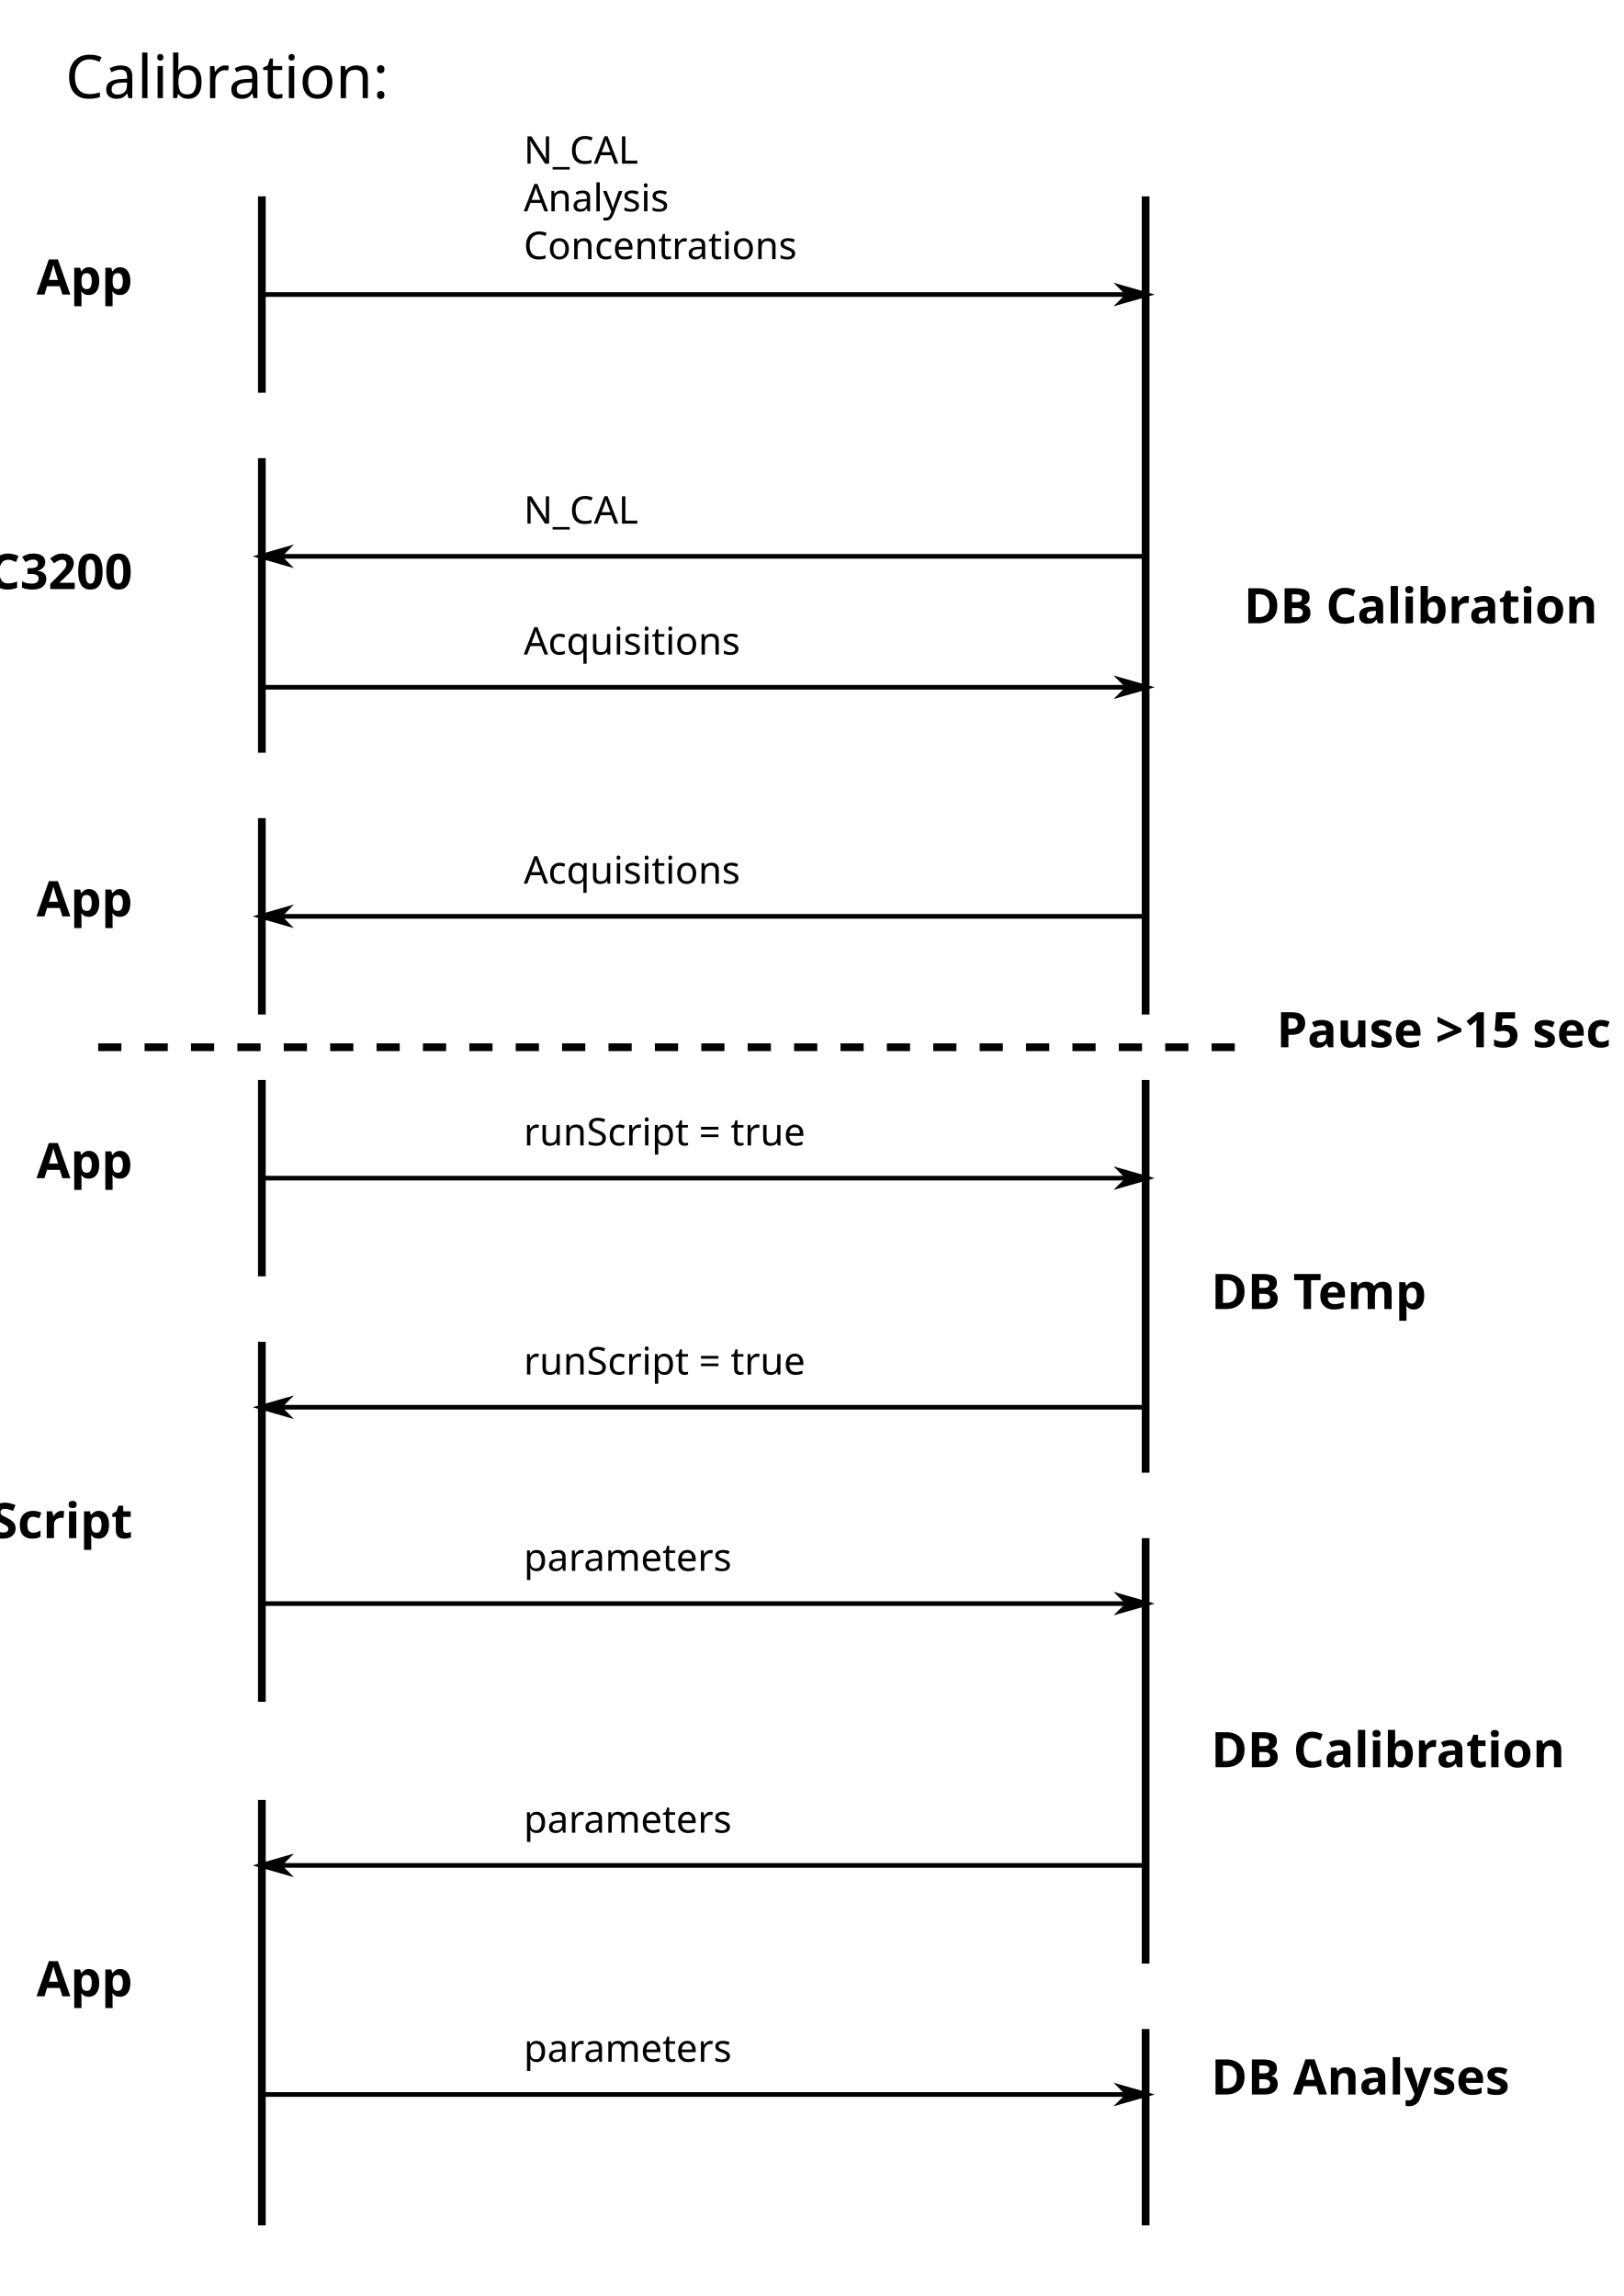
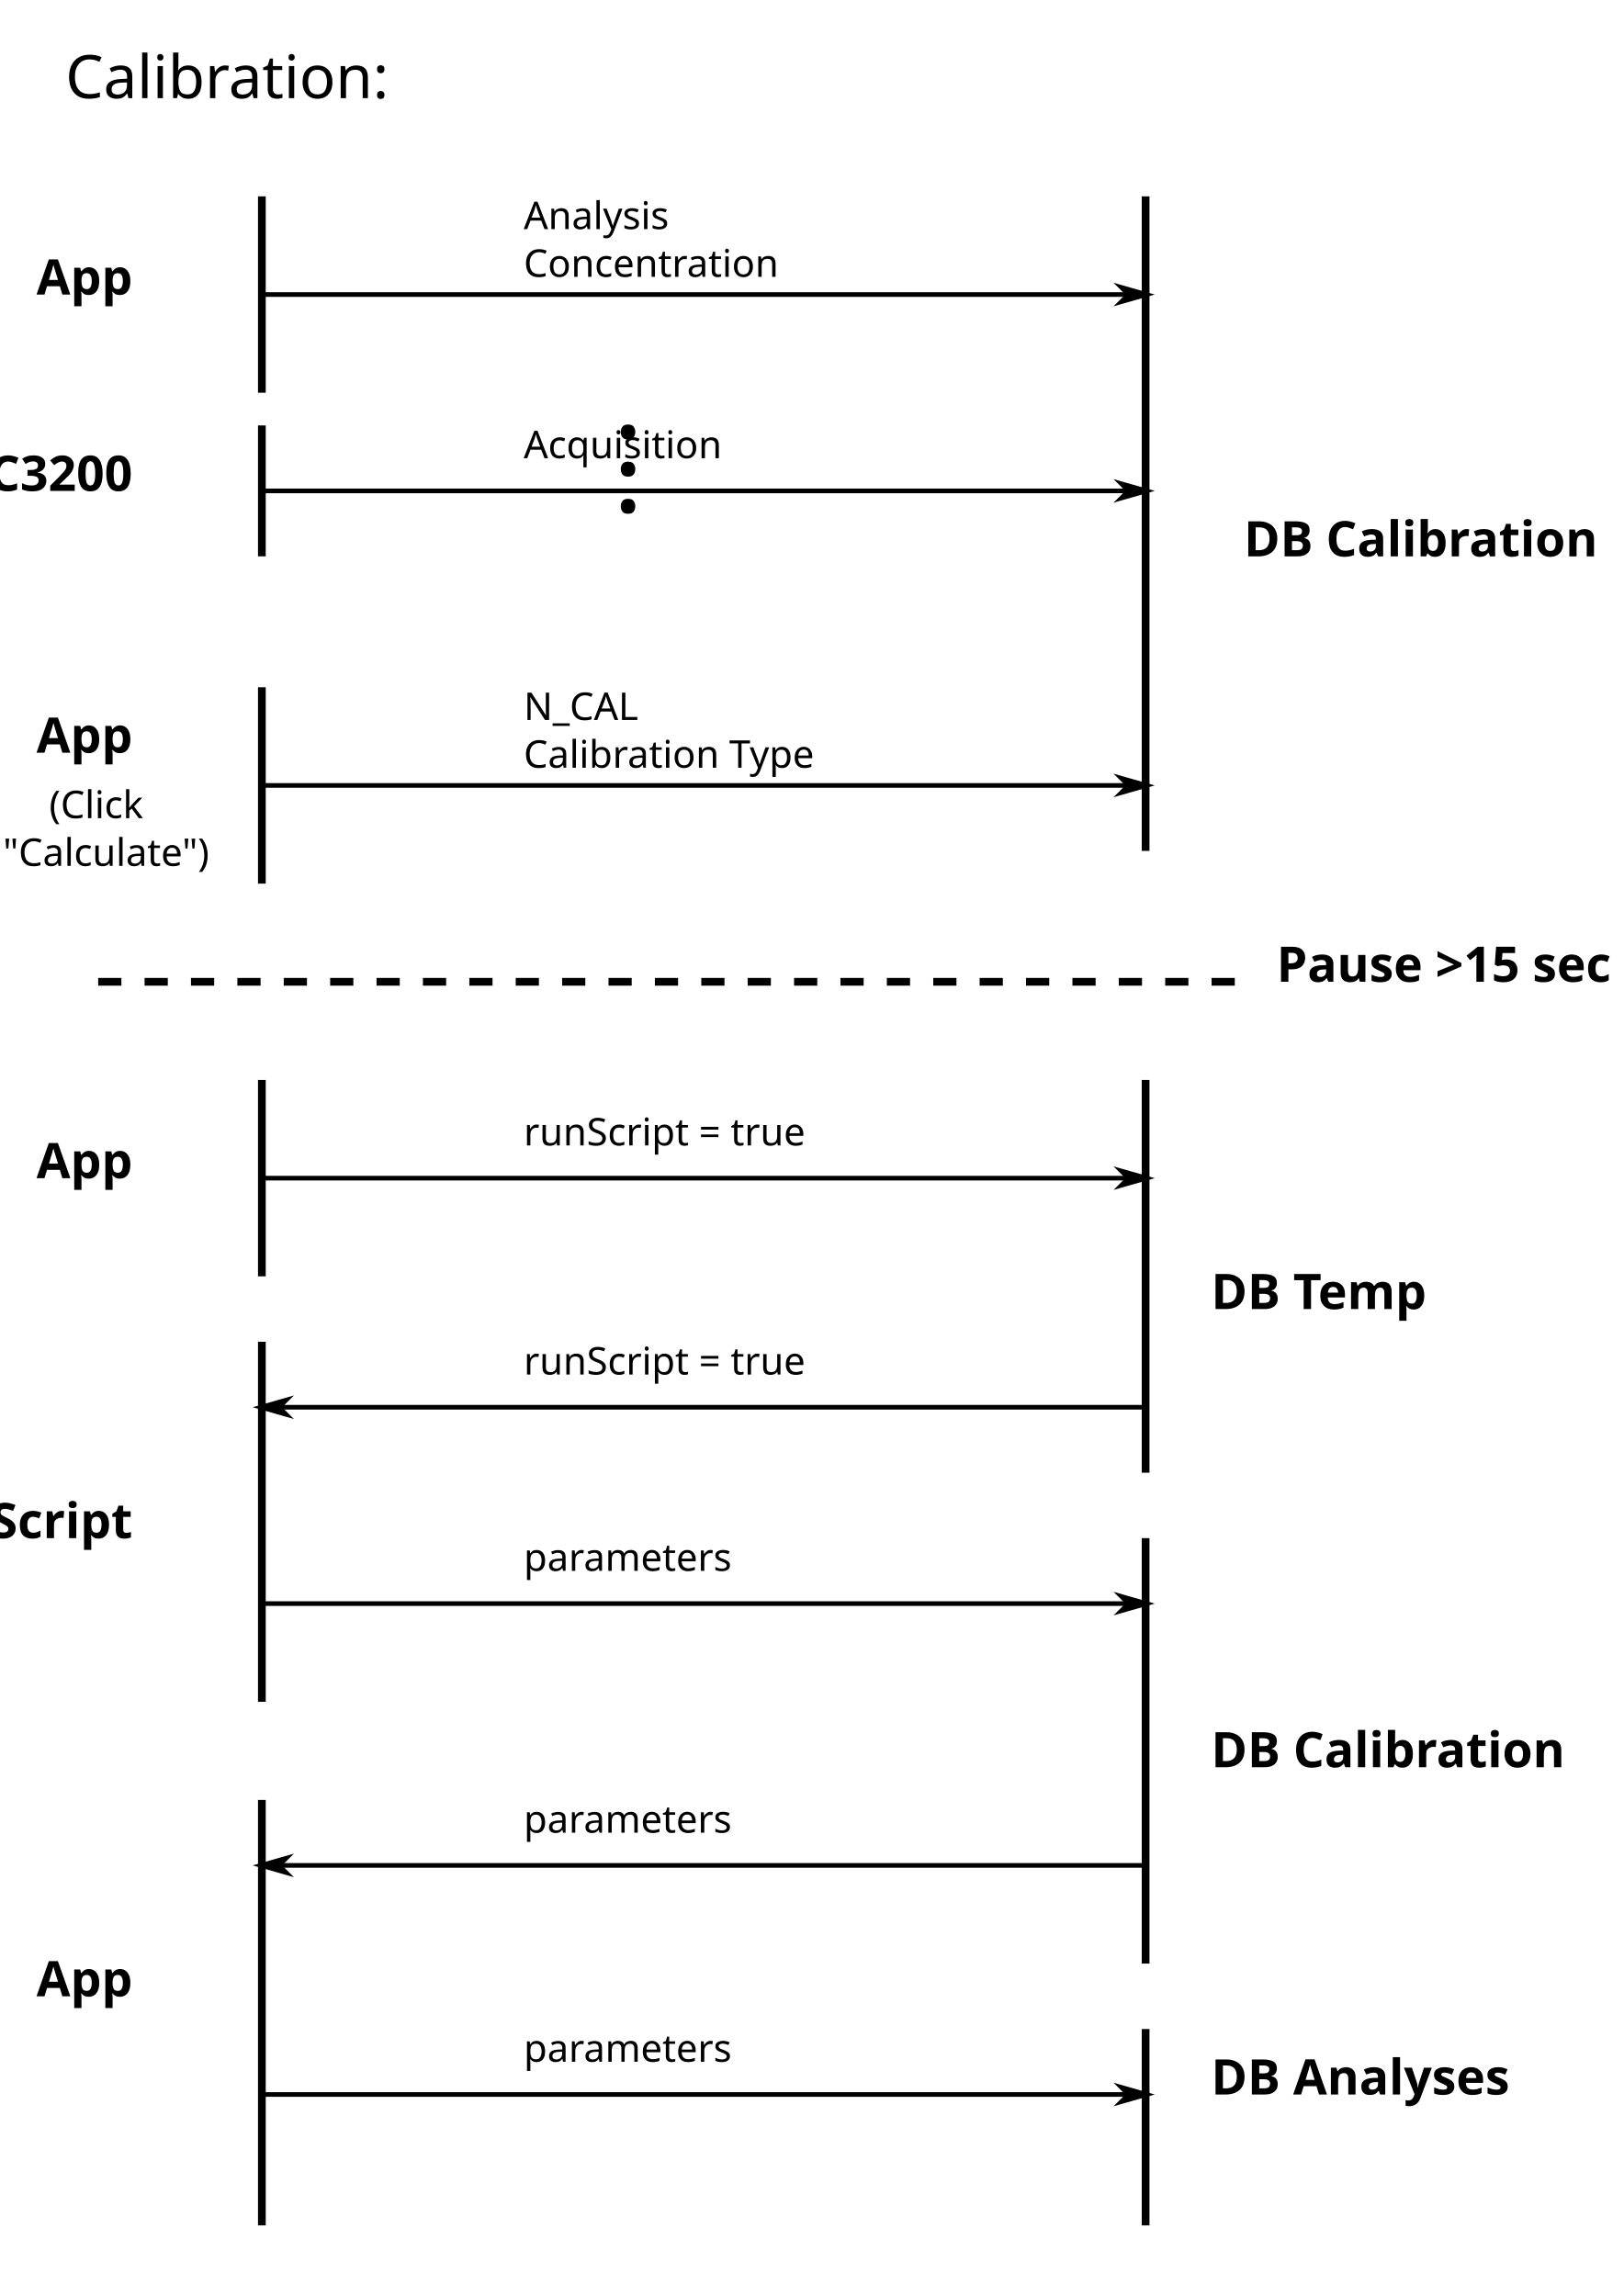
<svg xmlns="http://www.w3.org/2000/svg" width="210mm" height="297mm" viewBox="0 0 210 297" version="1.1" id="svg8">
  <defs id="defs2">
    <marker style="overflow:visible" id="Arrow1Mstart" refX="0.0" refY="0.0" orient="auto">
      <path transform="scale(0.4) translate(10,0)" style="fill-rule:evenodd;stroke:#000000;stroke-width:1pt;stroke-opacity:1;fill:#000000;fill-opacity:1" d="M 0.0,0.0 L 5.0,-5.0 L -12.5,0.0 L 5.0,5.0 L 0.0,0.0 z " id="path913" />
    </marker>
    <marker style="overflow:visible;" id="Arrow1Mend" refX="0.0" refY="0.0" orient="auto">
      <path transform="scale(0.4) rotate(180) translate(10,0)" style="fill-rule:evenodd;stroke:#000000;stroke-width:1pt;stroke-opacity:1;fill:#000000;fill-opacity:1" d="M 0.0,0.0 L 5.0,-5.0 L -12.5,0.0 L 5.0,5.0 L 0.0,0.0 z " id="path916" />
    </marker>
    <marker style="overflow:visible;" id="Arrow1Lend" refX="0.0" refY="0.0" orient="auto">
      <path transform="scale(0.8) rotate(180) translate(12.5,0)" style="fill-rule:evenodd;stroke:#000000;stroke-width:1pt;stroke-opacity:1;fill:#000000;fill-opacity:1" d="M 0.0,0.0 L 5.0,-5.0 L -12.5,0.0 L 5.0,5.0 L 0.0,0.0 z " id="path910" />
    </marker>
    <marker style="overflow:visible" id="Arrow1Mend-1" refX="0" refY="0" orient="auto">
      <path transform="matrix(-0.4,0,0,-0.4,-4,0)" style="fill:#000000;fill-opacity:1;fill-rule:evenodd;stroke:#000000;stroke-width:1pt;stroke-opacity:1" d="M 0,0 5,-5 -12.5,0 5,5 Z" id="path916-0" />
    </marker>
    <marker style="overflow:visible" id="Arrow1Mstart-1" refX="0" refY="0" orient="auto">
      <path transform="matrix(0.4,0,0,0.4,4,0)" style="fill:#000000;fill-opacity:1;fill-rule:evenodd;stroke:#000000;stroke-width:1pt;stroke-opacity:1" d="M 0,0 5,-5 -12.5,0 5,5 Z" id="path913-9" />
    </marker>
    <marker style="overflow:visible" id="Arrow1Mend-9" refX="0" refY="0" orient="auto">
      <path transform="matrix(-0.4,0,0,-0.4,-4,0)" style="fill:#000000;fill-opacity:1;fill-rule:evenodd;stroke:#000000;stroke-width:1pt;stroke-opacity:1" d="M 0,0 5,-5 -12.5,0 5,5 Z" id="path916-3" />
    </marker>
    <marker style="overflow:visible" id="Arrow1Mstart-6" refX="0" refY="0" orient="auto">
      <path transform="matrix(0.4,0,0,0.4,4,0)" style="fill:#000000;fill-opacity:1;fill-rule:evenodd;stroke:#000000;stroke-width:1pt;stroke-opacity:1" d="M 0,0 5,-5 -12.5,0 5,5 Z" id="path913-6" />
    </marker>
    <marker style="overflow:visible" id="Arrow1Mend-9-2" refX="0" refY="0" orient="auto">
      <path transform="matrix(-0.4,0,0,-0.4,-4,0)" style="fill:#000000;fill-opacity:1;fill-rule:evenodd;stroke:#000000;stroke-width:1pt;stroke-opacity:1" d="M 0,0 5,-5 -12.5,0 5,5 Z" id="path916-3-8" />
    </marker>
    <marker style="overflow:visible" id="Arrow1Mstart-6-9" refX="0" refY="0" orient="auto">
      <path transform="matrix(0.4,0,0,0.4,4,0)" style="fill:#000000;fill-opacity:1;fill-rule:evenodd;stroke:#000000;stroke-width:1pt;stroke-opacity:1" d="M 0,0 5,-5 -12.5,0 5,5 Z" id="path913-6-9" />
    </marker>
    <marker style="overflow:visible" id="Arrow1Mend-9-2-1" refX="0" refY="0" orient="auto">
      <path transform="matrix(-0.4,0,0,-0.4,-4,0)" style="fill:#000000;fill-opacity:1;fill-rule:evenodd;stroke:#000000;stroke-width:1pt;stroke-opacity:1" d="M 0,0 5,-5 -12.5,0 5,5 Z" id="path916-3-8-0" />
    </marker>
    <marker style="overflow:visible" id="Arrow1Mstart-6-9-7" refX="0" refY="0" orient="auto">
      <path transform="matrix(0.4,0,0,0.4,4,0)" style="fill:#000000;fill-opacity:1;fill-rule:evenodd;stroke:#000000;stroke-width:1pt;stroke-opacity:1" d="M 0,0 5,-5 -12.5,0 5,5 Z" id="path913-6-9-7" />
    </marker>
    <marker style="overflow:visible" id="Arrow1Mend-9-2-1-2" refX="0" refY="0" orient="auto">
      <path transform="matrix(-0.4,0,0,-0.4,-4,0)" style="fill:#000000;fill-opacity:1;fill-rule:evenodd;stroke:#000000;stroke-width:1pt;stroke-opacity:1" d="M 0,0 5,-5 -12.5,0 5,5 Z" id="path916-3-8-0-8" />
    </marker>
+     <marker style="overflow:visible" id="Arrow1Mend-9-22" refX="0" refY="0" orient="auto">
+       <path transform="matrix(-0.4,0,0,-0.4,-4,0)" style="fill:#000000;fill-opacity:1;fill-rule:evenodd;stroke:#000000;stroke-width:1pt;stroke-opacity:1" d="M 0,0 5,-5 -12.5,0 5,5 Z" id="path916-3-4" />
+     </marker>
  </defs>
  <g id="layer1">
+     <text xml:space="preserve" style="font-style:normal;font-variant:normal;font-weight:bold;font-stretch:normal;font-size:11.289px;line-height:1.25;font-family:'Leelawadee UI';-inkscape-font-specification:'Leelawadee UI Bold';text-align:end;letter-spacing:1.587px;word-spacing:0.108px;text-anchor:end;stroke-width:0.265" x="83.079" y="-80.433" id="text879-3-46" transform="rotate(90)">
+       <tspan id="tspan877-1-9" x="84.667" y="-80.433" style="font-style:normal;font-variant:normal;font-weight:bold;font-stretch:normal;font-size:11.289px;font-family:'Leelawadee UI';-inkscape-font-specification:'Leelawadee UI Bold';text-align:end;text-anchor:end;stroke-width:0.265" dx="3.46">...</tspan>
+     </text>
    <path style="fill:none;stroke:#000000;stroke-width:1;stroke-linecap:butt;stroke-linejoin:miter;stroke-miterlimit:4;stroke-dasharray:none;stroke-opacity:1" d="m 33.867,25.4 v 25.4" id="path833" />
-     <path style="fill:none;stroke:#000000;stroke-width:1;stroke-linecap:butt;stroke-linejoin:miter;stroke-miterlimit:4;stroke-dasharray:none;stroke-opacity:1" d="M 148.167,25.4 V 131.233" id="path833-4" />
+     <path style="fill:none;stroke:#000000;stroke-width:1;stroke-linecap:butt;stroke-linejoin:miter;stroke-miterlimit:4;stroke-dasharray:none;stroke-opacity:1" d="m 148.167,25.4 1e-5,84.667" id="path833-4" />
    <text xml:space="preserve" style="font-style:normal;font-variant:normal;font-weight:bold;font-stretch:normal;font-size:6.35px;line-height:1.25;font-family:'Leelawadee UI';-inkscape-font-specification:'Leelawadee UI Bold';text-align:end;letter-spacing:0px;word-spacing:0px;text-anchor:end;stroke-width:0.265" x="25.4" y="38.1" id="text879">
      <tspan id="tspan877" x="25.4" y="38.1" style="font-style:normal;font-variant:normal;font-weight:bold;font-stretch:normal;font-size:6.35px;font-family:'Leelawadee UI';-inkscape-font-specification:'Leelawadee UI Bold';text-align:end;text-anchor:end;stroke-width:0.265">App</tspan>
    </text>
-     <text xml:space="preserve" style="font-style:normal;font-variant:normal;font-weight:bold;font-stretch:normal;font-size:6.35px;line-height:1.25;font-family:'Leelawadee UI';-inkscape-font-specification:'Leelawadee UI Bold';letter-spacing:0px;word-spacing:0px;stroke-width:0.265" x="160.867" y="80.628" id="text879-4">
-       <tspan id="tspan877-0" x="160.867" y="80.628" style="font-style:normal;font-variant:normal;font-weight:bold;font-stretch:normal;font-size:6.35px;font-family:'Leelawadee UI';-inkscape-font-specification:'Leelawadee UI Bold';stroke-width:0.265">DB Calibration</tspan>
+     <text xml:space="preserve" style="font-style:normal;font-variant:normal;font-weight:bold;font-stretch:normal;font-size:6.35px;line-height:1.25;font-family:'Leelawadee UI';-inkscape-font-specification:'Leelawadee UI Bold';letter-spacing:0px;word-spacing:0px;stroke-width:0.265" x="160.867" y="71.967" id="text879-4">
+       <tspan id="tspan877-0" x="160.867" y="71.967" style="font-style:normal;font-variant:normal;font-weight:bold;font-stretch:normal;font-size:6.35px;font-family:'Leelawadee UI';-inkscape-font-specification:'Leelawadee UI Bold';stroke-width:0.265">DB Calibration</tspan>
    </text>
    <path style="fill:none;stroke:#000000;stroke-width:0.6;stroke-linecap:butt;stroke-linejoin:miter;stroke-miterlimit:4;stroke-dasharray:none;stroke-opacity:1;marker-end:url(#Arrow1Mend)" d="M 33.867,38.1 H 148.167" id="path905" />
-     <text xml:space="preserve" style="font-size:4.939px;line-height:1.25;font-family:'Leelawadee UI';-inkscape-font-specification:'Leelawadee UI';letter-spacing:0px;word-spacing:0px;stroke-width:0.265" x="67.733" y="21.167" id="text879-9">
-       <tspan id="tspan877-9" x="67.733" y="21.167" style="font-size:4.939px;stroke-width:0.265">N_CAL</tspan>
-       <tspan x="67.733" y="27.34" style="font-size:4.939px;stroke-width:0.265" id="tspan1257">Analysis</tspan>
-       <tspan x="67.733" y="33.514" style="font-size:4.939px;stroke-width:0.265" id="tspan1259">Concentrations</tspan>
+     <text xml:space="preserve" style="font-size:4.939px;line-height:1.25;font-family:'Leelawadee UI';-inkscape-font-specification:'Leelawadee UI';letter-spacing:0px;word-spacing:0px;stroke-width:0.265" x="67.733" y="29.633" id="text879-9">
+       <tspan x="67.733" y="29.633" style="font-size:4.939px;stroke-width:0.265" id="tspan1257">Analysis</tspan>
+       <tspan x="67.733" y="35.807" style="font-size:4.939px;stroke-width:0.265" id="tspan1259">Concentration</tspan>
    </text>
-     <path style="fill:none;stroke:#000000;stroke-width:1;stroke-linecap:butt;stroke-linejoin:miter;stroke-miterlimit:4;stroke-dasharray:none;stroke-opacity:1" d="M 33.867,59.267 V 97.367" id="path833-1" />
-     <text xml:space="preserve" style="font-style:normal;font-variant:normal;font-weight:bold;font-stretch:normal;font-size:6.35px;line-height:1.25;font-family:'Leelawadee UI';-inkscape-font-specification:'Leelawadee UI Bold';text-align:end;letter-spacing:0px;word-spacing:0px;text-anchor:end;stroke-width:0.265" x="25.4" y="76.2" id="text879-3">
-       <tspan id="tspan877-1" x="25.4" y="76.2" style="font-style:normal;font-variant:normal;font-weight:bold;font-stretch:normal;font-size:6.35px;font-family:'Leelawadee UI';-inkscape-font-specification:'Leelawadee UI Bold';text-align:end;text-anchor:end;stroke-width:0.265">CC3200</tspan>
+     <path style="fill:none;stroke:#000000;stroke-width:1;stroke-linecap:butt;stroke-linejoin:miter;stroke-miterlimit:4;stroke-dasharray:none;stroke-opacity:1" d="m 33.867,55.033 0,16.933" id="path833-1" />
+     <text xml:space="preserve" style="font-style:normal;font-variant:normal;font-weight:bold;font-stretch:normal;font-size:6.35px;line-height:1.25;font-family:'Leelawadee UI';-inkscape-font-specification:'Leelawadee UI Bold';text-align:end;letter-spacing:0px;word-spacing:0px;text-anchor:end;stroke-width:0.265" x="25.4" y="63.5" id="text879-3">
+       <tspan id="tspan877-1" x="25.4" y="63.5" style="font-style:normal;font-variant:normal;font-weight:bold;font-stretch:normal;font-size:6.35px;font-family:'Leelawadee UI';-inkscape-font-specification:'Leelawadee UI Bold';text-align:end;text-anchor:end;stroke-width:0.265">CC3200</tspan>
    </text>
-     <path style="fill:none;stroke:#000000;stroke-width:0.6;stroke-linecap:butt;stroke-linejoin:miter;stroke-miterlimit:4;stroke-dasharray:none;stroke-opacity:1;marker-start:url(#Arrow1Mstart)" d="M 33.867,71.967 H 148.167" id="path905-3" />
-     <text xml:space="preserve" style="font-size:4.939px;line-height:1.25;font-family:'Leelawadee UI';-inkscape-font-specification:'Leelawadee UI';letter-spacing:0px;word-spacing:0px;stroke-width:0.265" x="67.733" y="67.733" id="text879-9-4">
-       <tspan x="67.733" y="67.733" style="font-size:4.939px;stroke-width:0.265" id="tspan1259-9">N_CAL</tspan>
+     <path style="fill:none;stroke:#000000;stroke-width:0.6;stroke-linecap:butt;stroke-linejoin:miter;stroke-miterlimit:4;stroke-dasharray:none;stroke-opacity:1;marker-end:url(#Arrow1Mend-9)" d="M 33.867,63.5 H 148.167" id="path905-38" />
+     <text xml:space="preserve" style="font-size:4.939px;line-height:1.25;font-family:'Leelawadee UI';-inkscape-font-specification:'Leelawadee UI';letter-spacing:0px;word-spacing:0px;stroke-width:0.265" x="67.733" y="59.267" id="text879-9-4-0">
+       <tspan x="67.733" y="59.267" style="font-size:4.939px;stroke-width:0.265" id="tspan1259-9-5">Acquisition</tspan>
    </text>
-     <path style="fill:none;stroke:#000000;stroke-width:0.6;stroke-linecap:butt;stroke-linejoin:miter;stroke-miterlimit:4;stroke-dasharray:none;stroke-opacity:1;marker-end:url(#Arrow1Mend-9)" d="M 33.867,88.9 H 148.167" id="path905-38" />
-     <text xml:space="preserve" style="font-size:4.939px;line-height:1.25;font-family:'Leelawadee UI';-inkscape-font-specification:'Leelawadee UI';letter-spacing:0px;word-spacing:0px;stroke-width:0.265" x="67.733" y="84.667" id="text879-9-4-0">
-       <tspan x="67.733" y="84.667" style="font-size:4.939px;stroke-width:0.265" id="tspan1259-9-5">Acquisitions</tspan>
+     <path style="fill:none;stroke:#000000;stroke-width:1;stroke-linecap:butt;stroke-linejoin:miter;stroke-miterlimit:4;stroke-dasharray:none;stroke-opacity:1" d="M 33.867,88.9 V 114.3" id="path833-1-0" />
+     <text xml:space="preserve" style="font-style:normal;font-variant:normal;font-weight:bold;font-stretch:normal;font-size:6.35px;line-height:1.25;font-family:'Leelawadee UI';-inkscape-font-specification:'Leelawadee UI Bold';text-align:end;letter-spacing:0px;word-spacing:0px;text-anchor:end;stroke-width:0.265" x="25.4" y="97.367" id="text879-0">
+       <tspan id="tspan877-4" x="25.4" y="97.367" style="font-style:normal;font-variant:normal;font-weight:bold;font-stretch:normal;font-size:6.35px;font-family:'Leelawadee UI';-inkscape-font-specification:'Leelawadee UI Bold';text-align:end;text-anchor:end;stroke-width:0.265">App</tspan>
    </text>
-     <path style="fill:none;stroke:#000000;stroke-width:0.6;stroke-linecap:butt;stroke-linejoin:miter;stroke-miterlimit:4;stroke-dasharray:none;stroke-opacity:1;marker-start:url(#Arrow1Mstart-6)" d="M 33.867,118.533 H 148.167" id="path905-3-4" />
-     <path style="fill:none;stroke:#000000;stroke-width:1;stroke-linecap:butt;stroke-linejoin:miter;stroke-miterlimit:4;stroke-dasharray:none;stroke-opacity:1" d="m 33.867,105.833 v 25.4" id="path833-1-0" />
-     <text xml:space="preserve" style="font-style:normal;font-variant:normal;font-weight:bold;font-stretch:normal;font-size:6.35px;line-height:1.25;font-family:'Leelawadee UI';-inkscape-font-specification:'Leelawadee UI Bold';text-align:end;letter-spacing:0px;word-spacing:0px;text-anchor:end;stroke-width:0.265" x="25.4" y="118.533" id="text879-0">
-       <tspan id="tspan877-4" x="25.4" y="118.533" style="font-style:normal;font-variant:normal;font-weight:bold;font-stretch:normal;font-size:6.35px;font-family:'Leelawadee UI';-inkscape-font-specification:'Leelawadee UI Bold';text-align:end;text-anchor:end;stroke-width:0.265">App</tspan>
+     <path style="fill:none;stroke:#000000;stroke-width:1;stroke-linecap:butt;stroke-linejoin:miter;stroke-miterlimit:4;stroke-dasharray:3, 3;stroke-dashoffset:0;stroke-opacity:1" d="M 12.7,127 H 160.867" id="path833-1-0-6" />
+     <text xml:space="preserve" style="font-style:normal;font-variant:normal;font-weight:bold;font-stretch:normal;font-size:6.35px;line-height:1.25;font-family:'Leelawadee UI';-inkscape-font-specification:'Leelawadee UI Bold';letter-spacing:0px;word-spacing:0px;stroke-width:0.265" x="165.1" y="127" id="text879-4-2">
+       <tspan id="tspan877-0-6" x="165.1" y="127" style="font-style:normal;font-variant:normal;font-weight:bold;font-stretch:normal;font-size:6.35px;font-family:'Leelawadee UI';-inkscape-font-specification:'Leelawadee UI Bold';stroke-width:0.265">Pause &gt;15 sec</tspan>
    </text>
-     <path style="fill:none;stroke:#000000;stroke-width:1;stroke-linecap:butt;stroke-linejoin:miter;stroke-miterlimit:4;stroke-dasharray:3, 3;stroke-dashoffset:0;stroke-opacity:1" d="M 12.7,135.467 H 160.867" id="path833-1-0-6" />
-     <text xml:space="preserve" style="font-style:normal;font-variant:normal;font-weight:bold;font-stretch:normal;font-size:6.35px;line-height:1.25;font-family:'Leelawadee UI';-inkscape-font-specification:'Leelawadee UI Bold';letter-spacing:0px;word-spacing:0px;stroke-width:0.265" x="165.1" y="135.467" id="text879-4-2">
-       <tspan id="tspan877-0-6" x="165.1" y="135.467" style="font-style:normal;font-variant:normal;font-weight:bold;font-stretch:normal;font-size:6.35px;font-family:'Leelawadee UI';-inkscape-font-specification:'Leelawadee UI Bold';stroke-width:0.265">Pause &gt;15 sec</tspan>
-     </text>
-     <text xml:space="preserve" style="font-size:4.939px;line-height:1.25;font-family:'Leelawadee UI';-inkscape-font-specification:'Leelawadee UI';letter-spacing:0px;word-spacing:0px;stroke-width:0.265" x="67.733" y="114.3" id="text879-9-4-0-7">
-       <tspan x="67.733" y="114.3" style="font-size:4.939px;stroke-width:0.265" id="tspan1259-9-5-5">Acquisitions</tspan>
+     <text xml:space="preserve" style="font-size:4.939px;line-height:1.25;font-family:'Leelawadee UI';-inkscape-font-specification:'Leelawadee UI';letter-spacing:0px;word-spacing:0px;stroke-width:0.265" x="67.733" y="93.133" id="text879-9-4-0-7">
+       <tspan x="67.733" y="93.133" style="font-size:4.939px;stroke-width:0.265" id="tspan1259-9-5-5">N_CAL</tspan>
+       <tspan x="67.733" y="99.307" style="font-size:4.939px;stroke-width:0.265" id="tspan1201">Calibration Type</tspan>
    </text>
    <path style="fill:none;stroke:#000000;stroke-width:1;stroke-linecap:butt;stroke-linejoin:miter;stroke-miterlimit:4;stroke-dasharray:none;stroke-opacity:1" d="M 33.867,139.7 V 165.1" id="path833-1-0-69" />
    <text xml:space="preserve" style="font-style:normal;font-variant:normal;font-weight:bold;font-stretch:normal;font-size:6.35px;line-height:1.25;font-family:'Leelawadee UI';-inkscape-font-specification:'Leelawadee UI Bold';text-align:end;letter-spacing:0px;word-spacing:0px;text-anchor:end;stroke-width:0.265" x="25.4" y="152.4" id="text879-0-8">
      <tspan id="tspan877-4-7" x="25.4" y="152.4" style="font-style:normal;font-variant:normal;font-weight:bold;font-stretch:normal;font-size:6.35px;font-family:'Leelawadee UI';-inkscape-font-specification:'Leelawadee UI Bold';text-align:end;text-anchor:end;stroke-width:0.265">App</tspan>
    </text>
    <path style="fill:none;stroke:#000000;stroke-width:0.6;stroke-linecap:butt;stroke-linejoin:miter;stroke-miterlimit:4;stroke-dasharray:none;stroke-opacity:1;marker-end:url(#Arrow1Mend-9-2)" d="M 33.867,152.4 H 148.167" id="path905-38-2" />
    <path style="fill:none;stroke:#000000;stroke-width:1;stroke-linecap:butt;stroke-linejoin:miter;stroke-miterlimit:4;stroke-dasharray:none;stroke-opacity:1" d="m 148.167,139.7 1e-5,50.8" id="path833-1-0-69-9" />
    <text xml:space="preserve" style="font-style:normal;font-variant:normal;font-weight:bold;font-stretch:normal;font-size:6.35px;line-height:1.25;font-family:'Leelawadee UI';-inkscape-font-specification:'Leelawadee UI Bold';letter-spacing:0px;word-spacing:0px;stroke-width:0.265" x="156.633" y="169.333" id="text879-4-9">
      <tspan id="tspan877-0-60" x="156.633" y="169.333" style="font-style:normal;font-variant:normal;font-weight:bold;font-stretch:normal;font-size:6.35px;font-family:'Leelawadee UI';-inkscape-font-specification:'Leelawadee UI Bold';stroke-width:0.265">DB Temp</tspan>
    </text>
    <text xml:space="preserve" style="font-size:4.939px;line-height:1.25;font-family:'Leelawadee UI';-inkscape-font-specification:'Leelawadee UI';letter-spacing:0px;word-spacing:0px;stroke-width:0.265" x="67.733" y="148.167" id="text879-9-4-0-7-2">
      <tspan x="67.733" y="148.167" style="font-size:4.939px;stroke-width:0.265" id="tspan1259-9-5-5-7">runScript = true</tspan>
    </text>
    <text xml:space="preserve" style="font-style:normal;font-variant:normal;font-weight:bold;font-stretch:normal;font-size:6.35px;line-height:1.25;font-family:'Leelawadee UI';-inkscape-font-specification:'Leelawadee UI Bold';text-align:end;letter-spacing:0px;word-spacing:0px;text-anchor:end;stroke-width:0.265" x="25.4" y="198.967" id="text879-0-8-6">
      <tspan id="tspan877-4-7-1" x="25.4" y="198.967" style="font-style:normal;font-variant:normal;font-weight:bold;font-stretch:normal;font-size:6.35px;font-family:'Leelawadee UI';-inkscape-font-specification:'Leelawadee UI Bold';text-align:end;text-anchor:end;stroke-width:0.265">Script</tspan>
    </text>
    <path style="fill:none;stroke:#000000;stroke-width:1;stroke-linecap:butt;stroke-linejoin:miter;stroke-miterlimit:4;stroke-dasharray:none;stroke-opacity:1" d="m 33.867,173.567 v 46.567" id="path833-1-0-69-3" />
    <path style="fill:none;stroke:#000000;stroke-width:1;stroke-linecap:butt;stroke-linejoin:miter;stroke-miterlimit:4;stroke-dasharray:none;stroke-opacity:1" d="m 148.167,198.967 0,55.033" id="path833-1-0-69-9-2" />
    <text xml:space="preserve" style="font-size:4.939px;line-height:1.25;font-family:'Leelawadee UI';-inkscape-font-specification:'Leelawadee UI';letter-spacing:0px;word-spacing:0px;stroke-width:0.265" x="67.733" y="177.8" id="text879-9-4-0-7-2-1">
      <tspan x="67.733" y="177.8" style="font-size:4.939px;stroke-width:0.265" id="tspan1259-9-5-5-7-5">runScript = true</tspan>
    </text>
    <path style="fill:none;stroke:#000000;stroke-width:0.6;stroke-linecap:butt;stroke-linejoin:miter;stroke-miterlimit:4;stroke-dasharray:none;stroke-opacity:1;marker-start:url(#Arrow1Mstart-6-9)" d="M 33.867,182.033 H 148.167" id="path905-3-4-1" />
    <text xml:space="preserve" style="font-style:normal;font-variant:normal;font-weight:bold;font-stretch:normal;font-size:6.35px;line-height:1.25;font-family:'Leelawadee UI';-inkscape-font-specification:'Leelawadee UI Bold';letter-spacing:0px;word-spacing:0px;stroke-width:0.265" x="156.633" y="228.6" id="text879-4-4">
      <tspan id="tspan877-0-9" x="156.633" y="228.6" style="font-style:normal;font-variant:normal;font-weight:bold;font-stretch:normal;font-size:6.35px;font-family:'Leelawadee UI';-inkscape-font-specification:'Leelawadee UI Bold';stroke-width:0.265">DB Calibration</tspan>
    </text>
    <path style="fill:none;stroke:#000000;stroke-width:0.6;stroke-linecap:butt;stroke-linejoin:miter;stroke-miterlimit:4;stroke-dasharray:none;stroke-opacity:1;marker-end:url(#Arrow1Mend-9-2-1)" d="M 33.867,207.433 H 148.167" id="path905-38-2-7" />
    <text xml:space="preserve" style="font-size:4.939px;line-height:1.25;font-family:'Leelawadee UI';-inkscape-font-specification:'Leelawadee UI';letter-spacing:0px;word-spacing:0px;stroke-width:0.265" x="67.733" y="203.2" id="text879-9-4-0-7-2-5">
      <tspan x="67.733" y="203.2" style="font-size:4.939px;stroke-width:0.265" id="tspan2493">parameters</tspan>
    </text>
    <text xml:space="preserve" style="font-style:normal;font-variant:normal;font-weight:bold;font-stretch:normal;font-size:7.761px;line-height:1.25;font-family:'Leelawadee UI';-inkscape-font-specification:'Leelawadee UI Bold';text-align:end;letter-spacing:0px;word-spacing:0px;text-anchor:end;stroke-width:0.265" x="8.467" y="12.7" id="text879-3-4">
      <tspan id="tspan877-1-0" x="8.467" y="12.7" style="font-style:normal;font-variant:normal;font-weight:normal;font-stretch:normal;font-size:7.761px;font-family:'Leelawadee UI';-inkscape-font-specification:'Leelawadee UI';text-align:start;text-anchor:start;stroke-width:0.265">Calibration:</tspan>
    </text>
    <path style="fill:none;stroke:#000000;stroke-width:1;stroke-linecap:butt;stroke-linejoin:miter;stroke-miterlimit:4;stroke-dasharray:none;stroke-opacity:1" d="m 33.867,232.833 0,55.033" id="path833-1-0-69-92" />
    <text xml:space="preserve" style="font-style:normal;font-variant:normal;font-weight:bold;font-stretch:normal;font-size:6.35px;line-height:1.25;font-family:'Leelawadee UI';-inkscape-font-specification:'Leelawadee UI Bold';text-align:end;letter-spacing:0px;word-spacing:0px;text-anchor:end;stroke-width:0.265" x="25.4" y="258.233" id="text879-0-8-2">
      <tspan id="tspan877-4-7-4" x="25.4" y="258.233" style="font-style:normal;font-variant:normal;font-weight:bold;font-stretch:normal;font-size:6.35px;font-family:'Leelawadee UI';-inkscape-font-specification:'Leelawadee UI Bold';text-align:end;text-anchor:end;stroke-width:0.265">App</tspan>
    </text>
    <path style="fill:none;stroke:#000000;stroke-width:0.6;stroke-linecap:butt;stroke-linejoin:miter;stroke-miterlimit:4;stroke-dasharray:none;stroke-opacity:1;marker-start:url(#Arrow1Mstart-6-9-7)" d="M 33.867,241.3 H 148.167" id="path905-3-4-1-5" />
    <text xml:space="preserve" style="font-size:4.939px;line-height:1.25;font-family:'Leelawadee UI';-inkscape-font-specification:'Leelawadee UI';letter-spacing:0px;word-spacing:0px;stroke-width:0.265" x="67.733" y="237.067" id="text879-9-4-0-7-2-5-4">
      <tspan x="67.733" y="237.067" style="font-size:4.939px;stroke-width:0.265" id="tspan2493-1">parameters</tspan>
    </text>
    <path style="fill:none;stroke:#000000;stroke-width:0.6;stroke-linecap:butt;stroke-linejoin:miter;stroke-miterlimit:4;stroke-dasharray:none;stroke-opacity:1;marker-end:url(#Arrow1Mend-9-2-1-2)" d="M 33.867,270.933 H 148.167" id="path905-38-2-7-9" />
    <text xml:space="preserve" style="font-size:4.939px;line-height:1.25;font-family:'Leelawadee UI';-inkscape-font-specification:'Leelawadee UI';letter-spacing:0px;word-spacing:0px;stroke-width:0.265" x="67.733" y="266.7" id="text879-9-4-0-7-2-5-4-3">
      <tspan x="67.733" y="266.7" style="font-size:4.939px;stroke-width:0.265" id="tspan2493-1-6">parameters</tspan>
    </text>
    <text xml:space="preserve" style="font-style:normal;font-variant:normal;font-weight:bold;font-stretch:normal;font-size:6.35px;line-height:1.25;font-family:'Leelawadee UI';-inkscape-font-specification:'Leelawadee UI Bold';letter-spacing:0px;word-spacing:0px;stroke-width:0.265" x="156.633" y="270.933" id="text879-4-8">
      <tspan x="156.633" y="270.933" style="font-style:normal;font-variant:normal;font-weight:bold;font-stretch:normal;font-size:6.35px;font-family:'Leelawadee UI';-inkscape-font-specification:'Leelawadee UI Bold';stroke-width:0.265" id="tspan3169">DB Analyses</tspan>
    </text>
    <path style="fill:none;stroke:#000000;stroke-width:1;stroke-linecap:butt;stroke-linejoin:miter;stroke-miterlimit:4;stroke-dasharray:none;stroke-opacity:1" d="m 148.167,262.467 v 25.4" id="path833-1-0-69-0" />
+     <path style="fill:none;stroke:#000000;stroke-width:0.6;stroke-linecap:butt;stroke-linejoin:miter;stroke-miterlimit:4;stroke-dasharray:none;stroke-opacity:1;marker-end:url(#Arrow1Mend-9-22)" d="M 33.867,101.6 H 148.167" id="path905-38-7" />
+     <text xml:space="preserve" style="font-size:4.939px;line-height:1.25;font-family:'Leelawadee UI';-inkscape-font-specification:'Leelawadee UI';letter-spacing:0px;word-spacing:0px;stroke-width:0.265" x="16.933" y="105.833" id="text879-9-4-0-75">
+       <tspan x="16.933" y="105.833" style="font-size:4.939px;text-align:center;text-anchor:middle;stroke-width:0.265" id="tspan1259-9-5-4">(Click</tspan>
+       <tspan x="16.933" y="112.007" style="font-size:4.939px;text-align:center;text-anchor:middle;stroke-width:0.265" id="tspan1227">"Calculate")</tspan>
+     </text>
  </g>
</svg>
